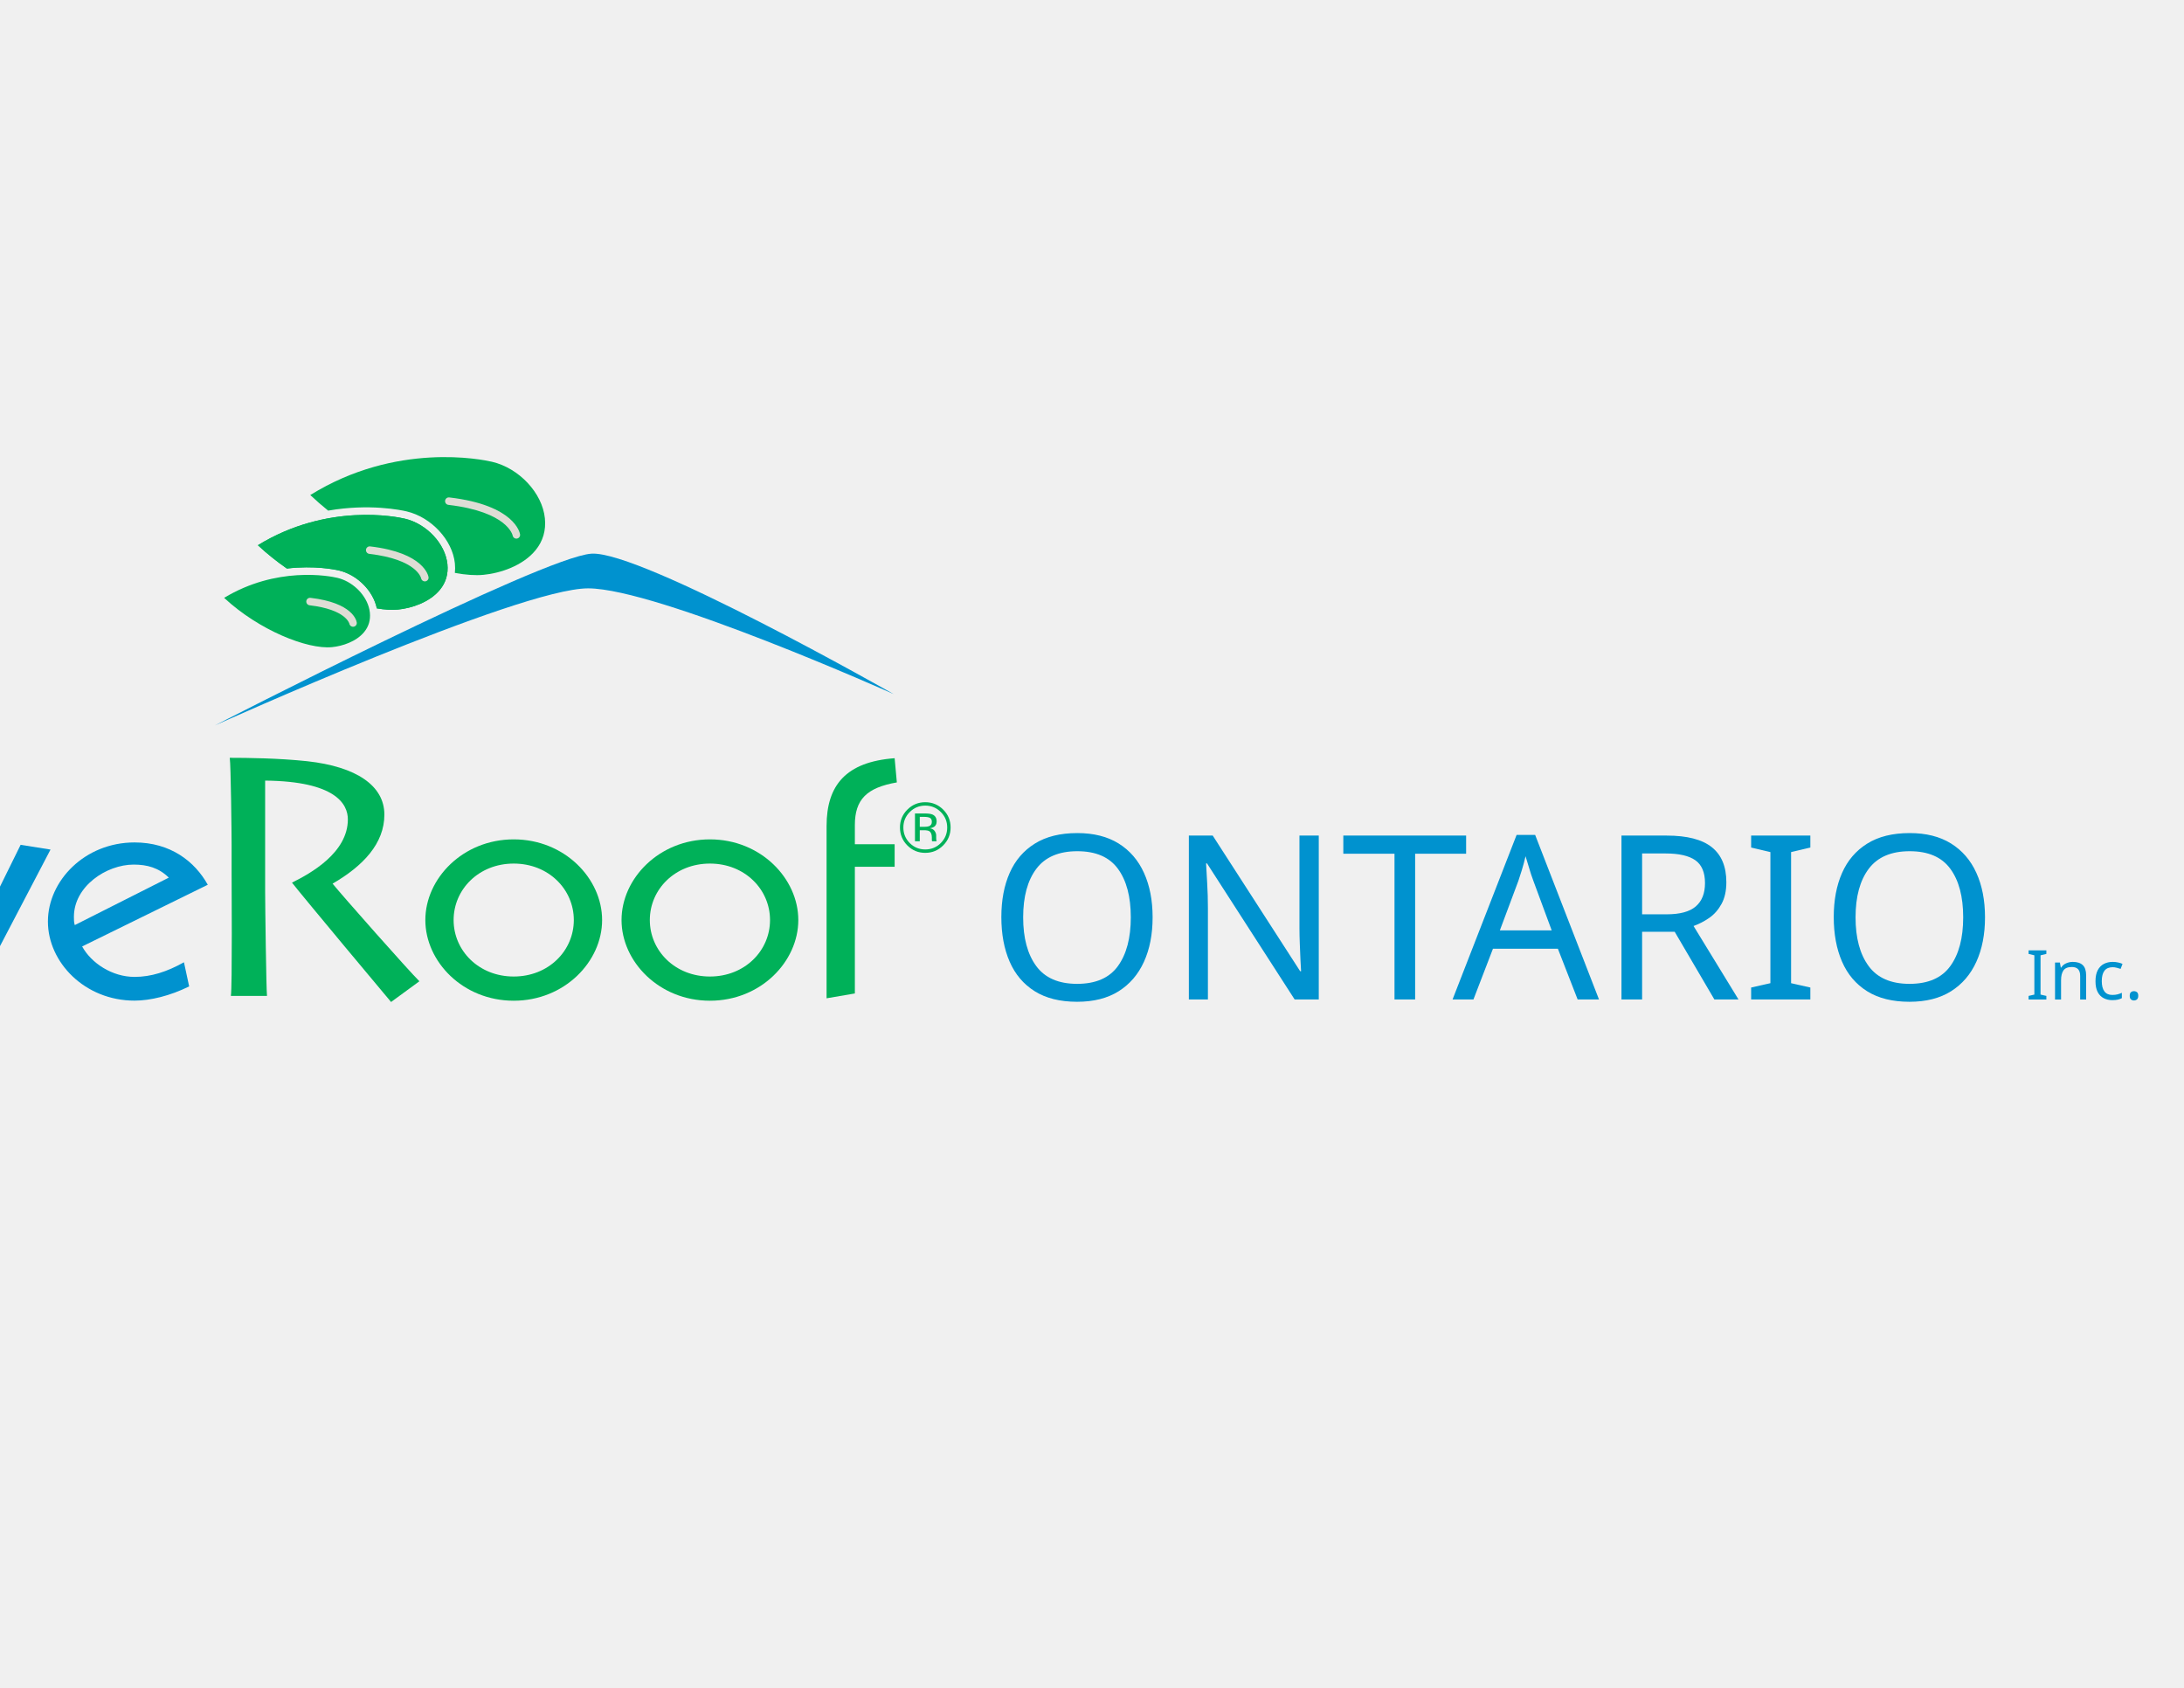
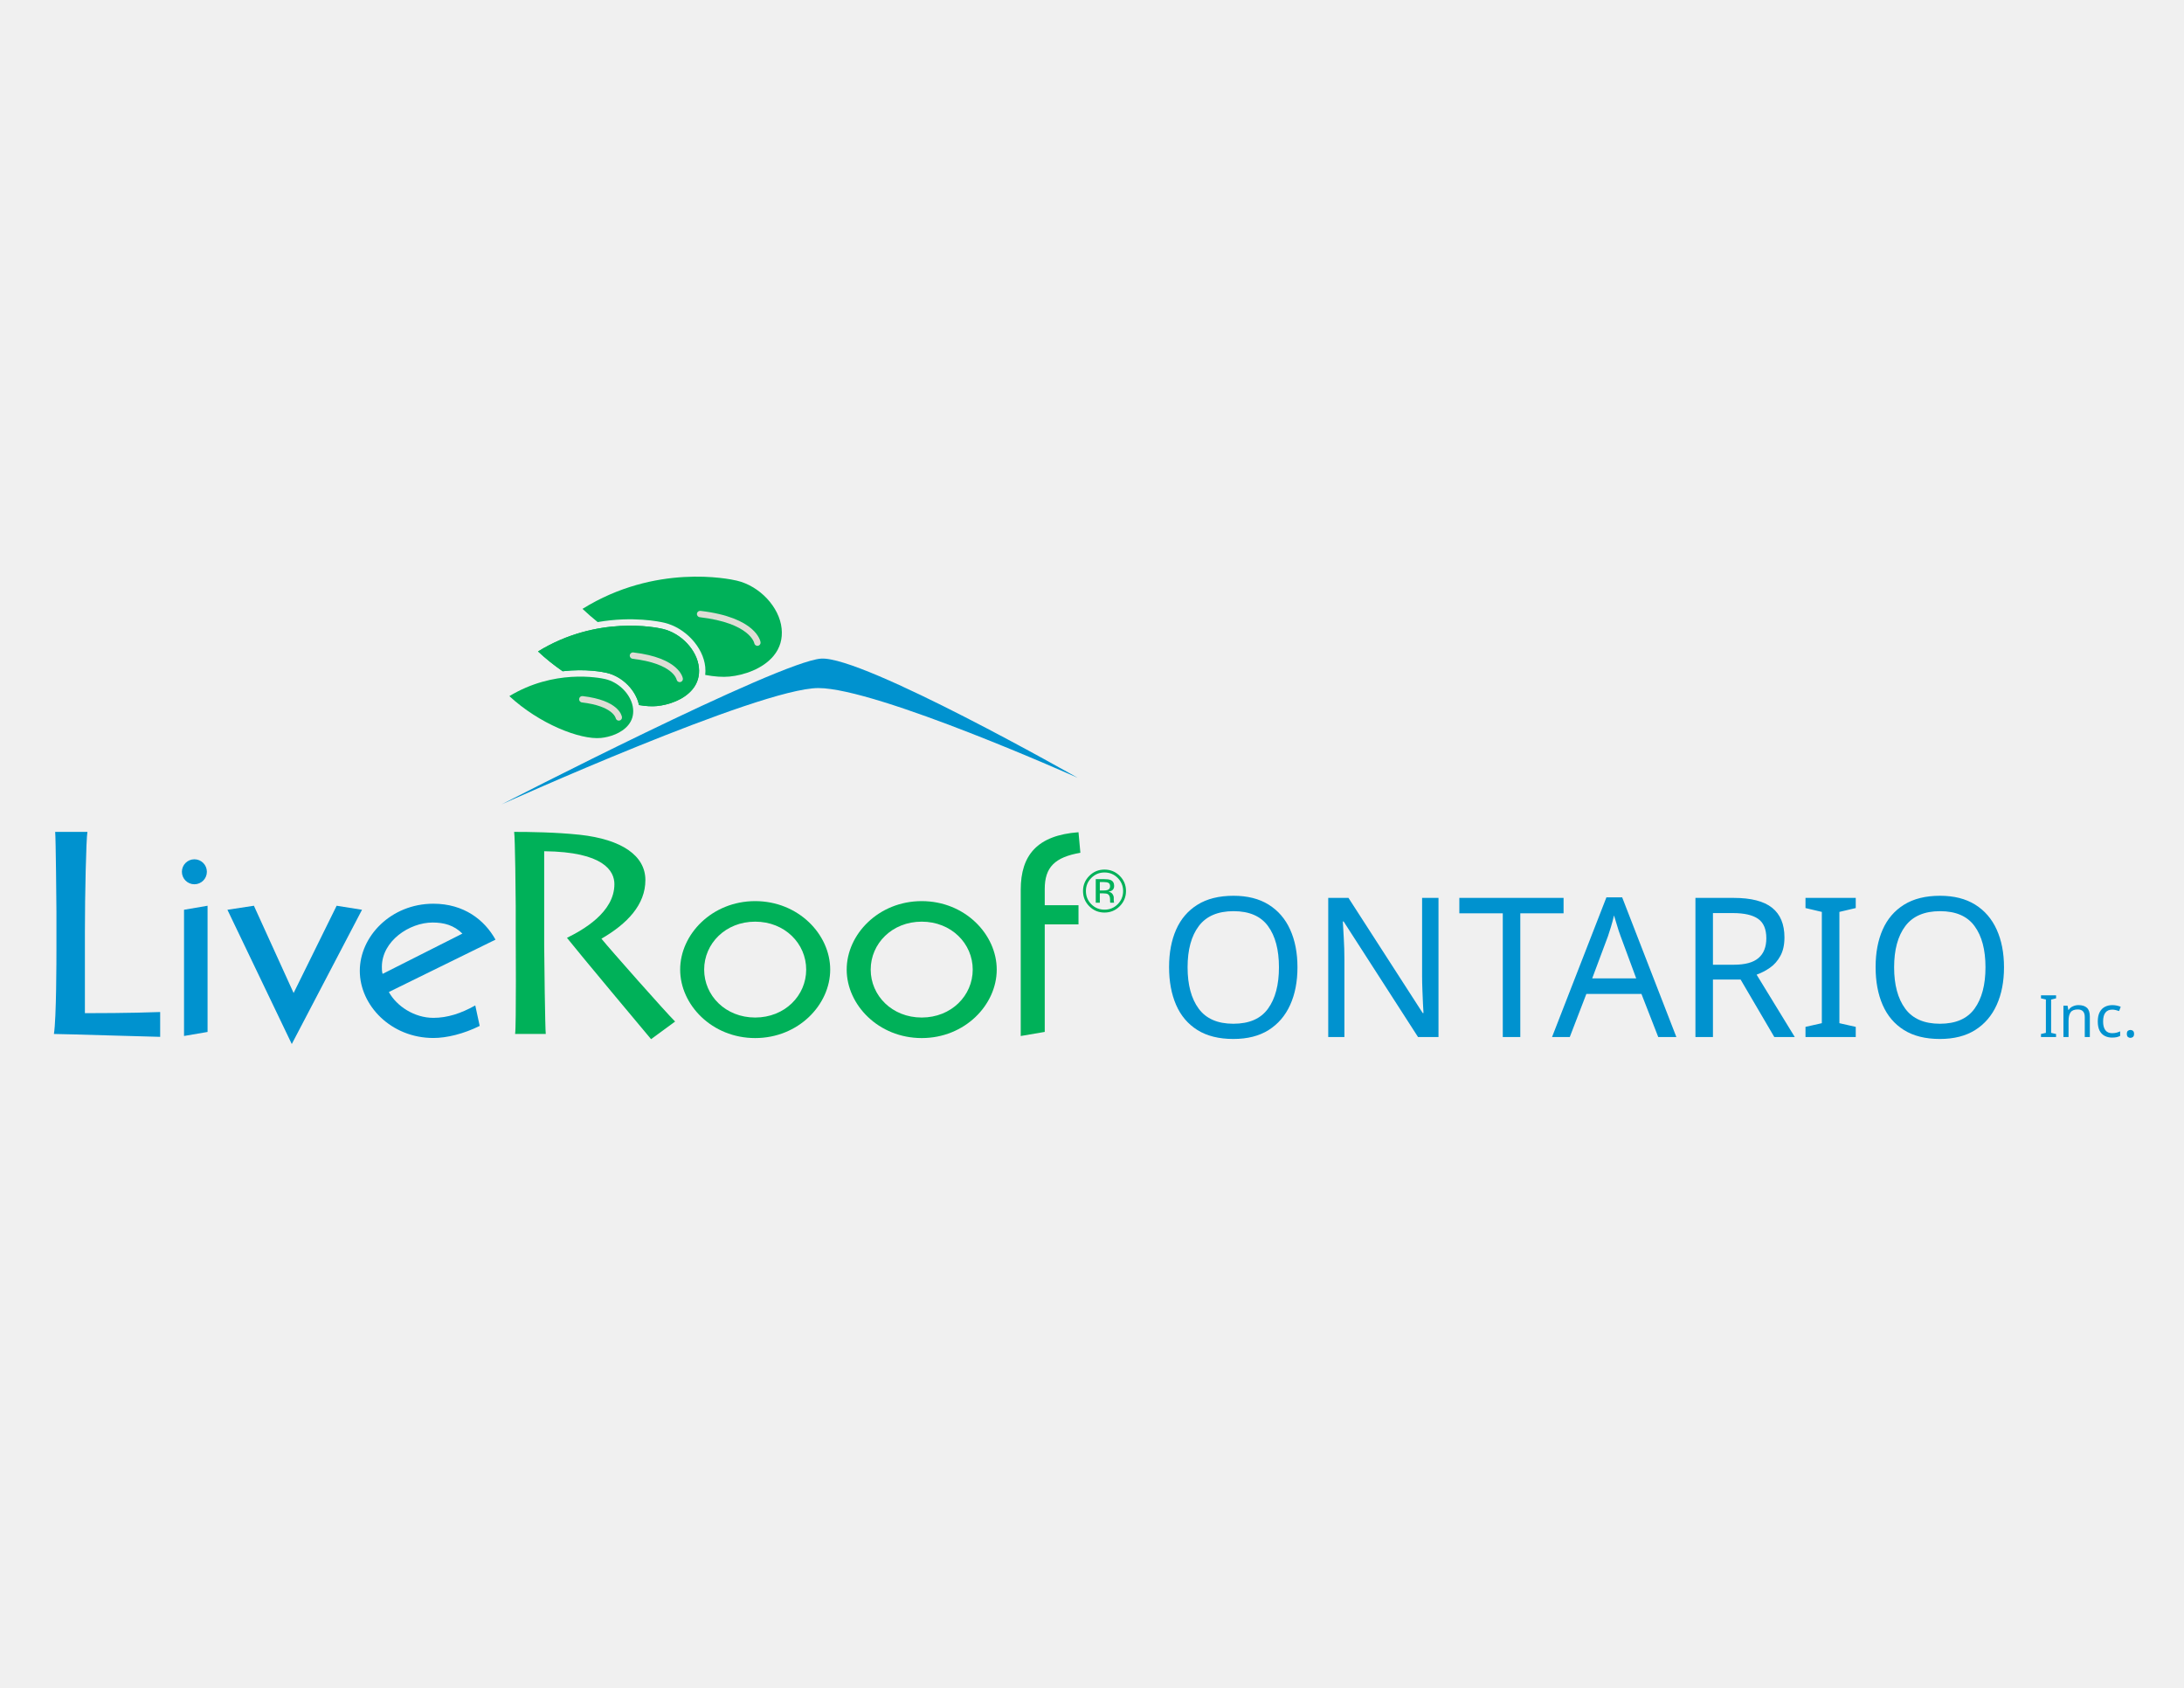
- <svg xmlns="http://www.w3.org/2000/svg" version="1.1" width="792" height="612" viewBox="120 160 668 150">
+ <svg xmlns="http://www.w3.org/2000/svg" version="1.1" width="792" height="612" viewBox="5 108 787 210">
  <defs>
    <clipPath id="clip_1">
      <path transform="matrix(0,.12,.12,0,0,0)" d="M0 0H5100V6600H0ZM2527.609 1614.13H2993.913V4971.521H2527.609V1614.13Z" clip-rule="evenodd" />
    </clipPath>
  </defs>
  <g clip-path="url(#clip_1)">
    <path transform="matrix(0,.12,.12,0,0,0)" d="M1368.78 1942.75C1363.77 1942.24 1358.77 1941.21 1353.85 1939.71 1319.73 1929.37 1288.91 1896.85 1280.16 1859.67 1278.29 1851.77 1270 1812.08 1273.54 1756.85V1756.84C1276.89 1704.43 1290.88 1638.01 1331.22 1571.24 1413.89 1660.3 1462.91 1783.31 1456.85 1846.11 1454.29 1872.64 1442.79 1908.16 1418.19 1928.32 1404.16 1939.82 1387.55 1944.68 1368.78 1942.75" fill="#00b159" />
    <path transform="matrix(0,.12,.12,0,0,0)" d="M1245.34 2140.41C1193.42 2135.11 1142.52 2087.46 1129.46 2031.93 1124.76 2011.96 1087.96 1834.96 1197.05 1657.28 1218.75 1680.39 1238.59 1705.38 1256.52 1731.18 1248.16 1801.94 1259.32 1854.6 1261.54 1864.07 1272.57 1910.92 1313.96 1951.59 1358.05 1960.44 1361.5 1980.6 1362.58 1998.8 1361.1 2014.2 1357.77 2048.71 1342.77 2094.99 1310.61 2121.33 1292.08 2136.52 1270.12 2142.94 1245.34 2140.41" fill="#00b159" />
    <path transform="matrix(0,.12,.12,0,0,0)" d="M1357.78 1959.05C1357.23 1956.12 1356.57 1953.09 1355.96 1950.1 1356.57 1953.1 1357.27 1956.15 1357.78 1959.05" fill="#ffffff" />
    <path transform="matrix(0,.12,.12,0,0,0)" d="M1264.7 1743.52C1261.98 1739.41 1259.36 1735.26 1256.52 1731.18 1259.3 1735.19 1262.03 1739.22 1264.72 1743.27 1264.72 1743.35 1264.71 1743.44 1264.7 1743.52" fill="#ffffff" />
    <path transform="matrix(0,.12,.12,0,0,0)" d="M1358.05 1960.44V1960.44C1357.98 1959.99 1357.86 1959.51 1357.78 1959.05 1357.86 1959.52 1357.98 1959.99 1358.05 1960.44" fill="#ffffff" />
    <path transform="matrix(0,.12,.12,0,0,0)" d="M1353.86 1939.73 1353.85 1939.71 1353.86 1939.73" fill="#ffffff" />
    <path transform="matrix(0,.12,.12,0,0,0)" d="M1273.54 1756.85C1273.53 1756.84 1273.52 1756.81 1273.51 1756.8 1273.52 1756.81 1273.53 1756.83 1273.54 1756.84V1756.85" fill="#ffffff" />
    <path transform="matrix(0,.12,.12,0,0,0)" d="M1245.34 2140.41C1193.42 2135.11 1142.52 2087.46 1129.46 2031.93 1124.76 2011.96 1087.96 1834.96 1197.05 1657.28 1218.75 1680.39 1238.59 1705.38 1256.52 1731.18 1248.16 1801.94 1259.32 1854.6 1261.54 1864.07 1272.57 1910.92 1313.96 1951.59 1358.05 1960.44 1361.5 1980.6 1362.58 1998.8 1361.1 2014.2 1357.77 2048.71 1342.77 2094.99 1310.61 2121.33 1292.08 2136.52 1270.12 2142.94 1245.34 2140.41" fill="#00b159" />
    <path transform="matrix(0,.12,.12,0,0,0)" d="M1128.35 2388.82C1063.89 2382.27 1000.71 2323.16 984.488 2254.28 978.68 2229.62 933.023 2010.17 1069.21 1790.85 1083.05 1805.46 1096.28 1820.73 1108.92 1836.42 1090.52 1941.74 1107.69 2022.94 1110.84 2036.31 1125.66 2099.27 1183.88 2153.36 1243.4 2159.42 1251.74 2160.28 1259.8 2160.21 1267.61 2159.37 1272.74 2186.86 1274.52 2211.63 1272.54 2232.27 1268.41 2274.99 1249.8 2332.29 1209.91 2364.98 1186.73 2383.97 1159.29 2392 1128.35 2388.82" fill="#00b159" />
    <path transform="matrix(0,.12,.12,0,0,0)" d="M1656.47 1547.52C1656.47 1547.52 1227.05 2381.11 1218.62 2507.41 1210.22 2633.71 1576.48 3277.84 1576.48 3277.84 1576.48 3277.84 1307.03 2675.81 1307.03 2499 1307.03 2322.16 1656.47 1547.52 1656.47 1547.52" fill="#0092cf" />
    <path transform="matrix(0,.12,.12,0,0,0)" d="M1170.79 2316.11C1170.79 2316.11 1103.86 2306.53 1084.75 2144.02" fill="#00b159" />
    <path transform="matrix(0,.12,.12,0,0,0)" d="M1083.63 2134.53C1088.88 2133.91 1093.63 2137.66 1094.24 2142.9 1112.04 2294.18 1171.7 2306.55 1172.3 2306.66 1177.43 2307.57 1180.96 2312.45 1180.14 2317.6 1179.32 2322.74 1174.6 2326.3 1169.44 2325.56 1166.41 2325.12 1095.01 2313.02 1075.26 2145.14 1074.64 2139.9 1078.39 2135.14 1083.63 2134.53" fill="#deddd5" />
    <path transform="matrix(0,.12,.12,0,0,0)" d="M1279.79 2082.8C1279.79 2082.8 1225.17 2075 1209.59 1942.35" fill="#00b159" />
    <path transform="matrix(0,.12,.12,0,0,0)" d="M1208.47 1932.86C1213.71 1932.24 1218.46 1936 1219.08 1941.23 1233.39 2062.99 1280.86 2073.27 1281.35 2073.37 1286.46 2074.31 1289.96 2079.21 1289.11 2084.34 1288.27 2089.46 1283.58 2093 1278.44 2092.26 1275.91 2091.89 1216.36 2081.83 1200.09 1943.46 1199.47 1938.22 1203.23 1933.47 1208.47 1932.86" fill="#deddd5" />
    <path transform="matrix(0,.12,.12,0,0,0)" d="M1395.46 1899.86C1395.46 1899.86 1352.84 1893.77 1340.66 1790.23" fill="#00b159" />
    <path transform="matrix(0,.12,.12,0,0,0)" d="M1339.54 1780.73C1344.79 1780.12 1349.54 1783.87 1350.16 1789.11 1361.1 1882.11 1396.71 1890.37 1397.08 1890.45 1402.15 1891.49 1405.62 1896.38 1404.74 1901.46 1403.86 1906.56 1399.23 1910.06 1394.11 1909.34 1389 1908.6 1343.83 1899.08 1331.17 1791.34 1330.55 1786.11 1334.3 1781.35 1339.54 1780.73" fill="#deddd5" />
    <path transform="matrix(0,.12,.12,0,0,0)" d="M1892 3370.37C1890.27 3367.2 1889.38 3362.12 1889.38 3355.12V3344.36H1914.77V3355.74C1914.77 3361.06 1914.26 3365.09 1913.21 3367.76 1911.3 3372.67 1907.64 3375.13 1902.25 3375.13 1897.15 3375.13 1893.74 3373.55 1892 3370.37ZM1880.72 3356.96C1880.72 3365.77 1881.56 3372.25 1883.26 3376.36 1886.28 3383.71 1892.24 3387.36 1901.11 3387.36 1907.42 3387.36 1912.05 3385.05 1915.04 3380.41 1916.61 3377.95 1917.75 3374.52 1918.45 3370.11 1919.33 3375.68 1921.65 3379.75 1925.41 3382.32 1929.17 3384.9 1932.85 3386.18 1936.44 3386.18H1941.65C1943.28 3386.18 1945.07 3386.25 1946.93 3386.34 1948.81 3386.46 1950.05 3386.66 1950.64 3386.95L1951.52 3387.36V3375.75C1951.28 3375.68 1951.05 3375.61 1950.82 3375.56 1950.59 3375.51 1950.3 3375.46 1950.01 3375.39L1947.73 3375.13H1942.07C1933.82 3375.13 1928.39 3372.86 1925.74 3368.37 1924.21 3365.71 1923.44 3361.02 1923.44 3354.33V3344.36H1951.52V3332.11H1880.72V3356.96ZM1877.08 3318.83C1887.95 3307.98 1901.05 3302.54 1916.44 3302.54 1931.94 3302.54 1945.14 3307.95 1956.06 3318.75 1966.98 3329.62 1972.43 3342.82 1972.43 3358.38 1972.43 3373.89 1966.98 3387.11 1956.06 3397.96 1945.14 3408.84 1931.94 3414.27 1916.44 3414.27 1901.05 3414.27 1887.95 3408.84 1877.08 3397.96 1866.16 3387.02 1860.71 3373.82 1860.71 3358.38 1860.71 3342.95 1866.16 3329.77 1877.08 3318.83ZM1962.12 3404.02C1974.77 3391.41 1981.1 3376.17 1981.1 3358.28 1981.1 3340.38 1974.77 3325.17 1962.12 3312.61 1949.52 3300.11 1934.27 3293.87 1916.34 3293.87 1898.61 3293.87 1883.43 3300.17 1870.84 3312.79 1858.31 3325.34 1852.04 3340.49 1852.04 3358.28 1852.04 3376.17 1858.31 3391.41 1870.84 3404.02 1883.37 3416.61 1898.55 3422.93 1916.34 3422.93 1934.21 3422.93 1949.46 3416.61 1962.12 3404.02" fill="#00b159" />
    <path transform="matrix(0,.12,.12,0,0,0)" d="M1738.87 304.203C1757.94 300.406 1928.69 296.613 2037.91 296.613H2283.19C2283.19 319.402 2283.19 431.465 2279.73 522.629H2354.27C2354.27 509.34 2345.61 227.289 2345.61 203.543 2299.66 211.141 2114.18 211.141 2093.38 211.141H1978.1C1964.24 211.141 1755.34 209.234 1738.87 207.336V304.203" fill="#0092cf" />
    <path transform="matrix(0,.12,.12,0,0,0)" d="M1960.61 804.109 2222.64 923.363 1960.61 1052.57 1972.71 1128.76 2375.85 917.848 1972.71 724.59 1960.61 804.109" fill="#0092cf" />
    <path transform="matrix(0,.12,.12,0,0,0)" d="M2044.26 1430.21C2019.06 1404.82 2011 1375.01 2011 1340.77 2011 1271.2 2066.43 1188.39 2144.03 1188.39 2151.1 1188.39 2158.14 1188.39 2165.2 1190.59L2044.26 1430.21ZM2219.63 1209.36C2261.96 1232.55 2297.22 1285.57 2297.22 1342.98 2297.22 1384.95 2284.13 1425.8 2259.94 1468.87L2321.41 1482.12C2345.61 1433.53 2357.7 1382.74 2357.7 1342.98 2357.7 1215.99 2259.94 1122.12 2156.12 1122.12 2052.31 1122.12 1954.55 1215.99 1954.55 1342.98 1954.55 1434.63 2002.93 1496.48 2062.41 1529.61L2219.63 1209.36" fill="#0092cf" />
    <path transform="matrix(0,.12,.12,0,0,0)" d="M2080.37 1675.8C2113.31 1675.8 2332.6 1678.66 2345.61 1680.55V1588.45C2324.8 1592.23 2050.04 1590.34 2031.83 1590.34H1960.77C1934.76 1590.34 1755.34 1588.45 1738.87 1585.59 1738.87 1630.21 1739.76 1710.01 1747.55 1783.12 1761.41 1908.5 1809.95 1979.71 1883.63 1979.71 1957.3 1979.71 2014.51 1925.57 2059.57 1847.71 2089.05 1871.45 2282.33 2042.38 2308.33 2068.99L2361.21 1996.8C2349.07 1986.35 2093.38 1772.67 2056.98 1744.2 2033.57 1791.66 1980.71 1886.64 1895.77 1886.64 1856.76 1886.64 1798.69 1855.3 1796.95 1675.8H2080.37" fill="#00b159" />
    <path transform="matrix(0,.12,.12,0,0,0)" d="M2296.26 2309.38C2296.26 2398.39 2230.46 2462.57 2152.33 2462.57 2074.21 2462.57 2008.41 2398.39 2008.41 2309.38 2008.41 2220.41 2074.21 2156.2 2152.33 2156.2 2230.46 2156.2 2296.26 2220.41 2296.26 2309.38ZM1946.73 2309.38C1946.73 2438.93 2046.45 2534.68 2152.33 2534.68 2258.22 2534.68 2357.94 2438.93 2357.94 2309.38 2357.94 2179.85 2258.22 2084.13 2152.33 2084.13 2046.45 2084.13 1946.73 2179.85 1946.73 2309.38" fill="#00b159" />
    <path transform="matrix(0,.12,.12,0,0,0)" d="M2296.26 2809.48C2296.26 2898.47 2230.46 2962.67 2152.33 2962.67 2074.21 2962.67 2008.41 2898.47 2008.41 2809.48 2008.41 2720.49 2074.21 2656.29 2152.33 2656.29 2230.46 2656.29 2296.26 2720.49 2296.26 2809.48ZM1946.73 2809.48C1946.73 2939.03 2046.45 3034.75 2152.33 3034.75 2258.22 3034.75 2357.94 2939.03 2357.94 2809.48 2357.94 2679.94 2258.22 2584.2 2152.33 2584.2 2046.45 2584.2 1946.73 2679.94 1946.73 2809.48" fill="#00b159" />
    <path transform="matrix(0,.12,.12,0,0,0)" d="M1912.6 3106.82C1808.76 3106.82 1749.14 3156.39 1739.89 3280.29L1801.57 3285.92C1814.93 3209.34 1844.74 3178.91 1910.54 3178.91H1959.07V3280.29H2016.64V3178.91H2339.43L2351.77 3106.82H1912.6" fill="#00b159" />
    <path transform="matrix(0,.12,.12,0,0,0)" d="M1972.71 594.289 1960.61 664.961H2339.55L2351.66 594.289H1972.71" fill="#0092cf" />
    <path transform="matrix(0,.12,.12,0,0,0)" d="M1858.65 662.906C1879.36 662.906 1896.16 646.117 1896.16 625.398 1896.16 604.684 1879.36 587.895 1858.65 587.895 1837.93 587.895 1821.14 604.684 1821.14 625.398 1821.14 646.117 1837.93 662.906 1858.65 662.906" fill="#0092cf" />
    <text fill="#0092cf" xml:space="preserve" transform="matrix(.9999996 0 0 .9999996 0 0)" font-size="70.195" font-family="KabelLTStd-Heavy">
      <tspan y="282.576" x="421.994 480.536 529.953 560.137 612.151 647.249 662.832 721.373">ONTARIO </tspan>
    </text>
    <text fill="#0092cf" xml:space="preserve" transform="matrix(.9999996 0 0 .9999996 0 0)" font-size="21.058" font-family="KabelLTStd-Heavy">
      <tspan y="282.576" x="739.623 744.298 752.869 761.06">Inc.</tspan>
    </text>
  </g>
</svg>
